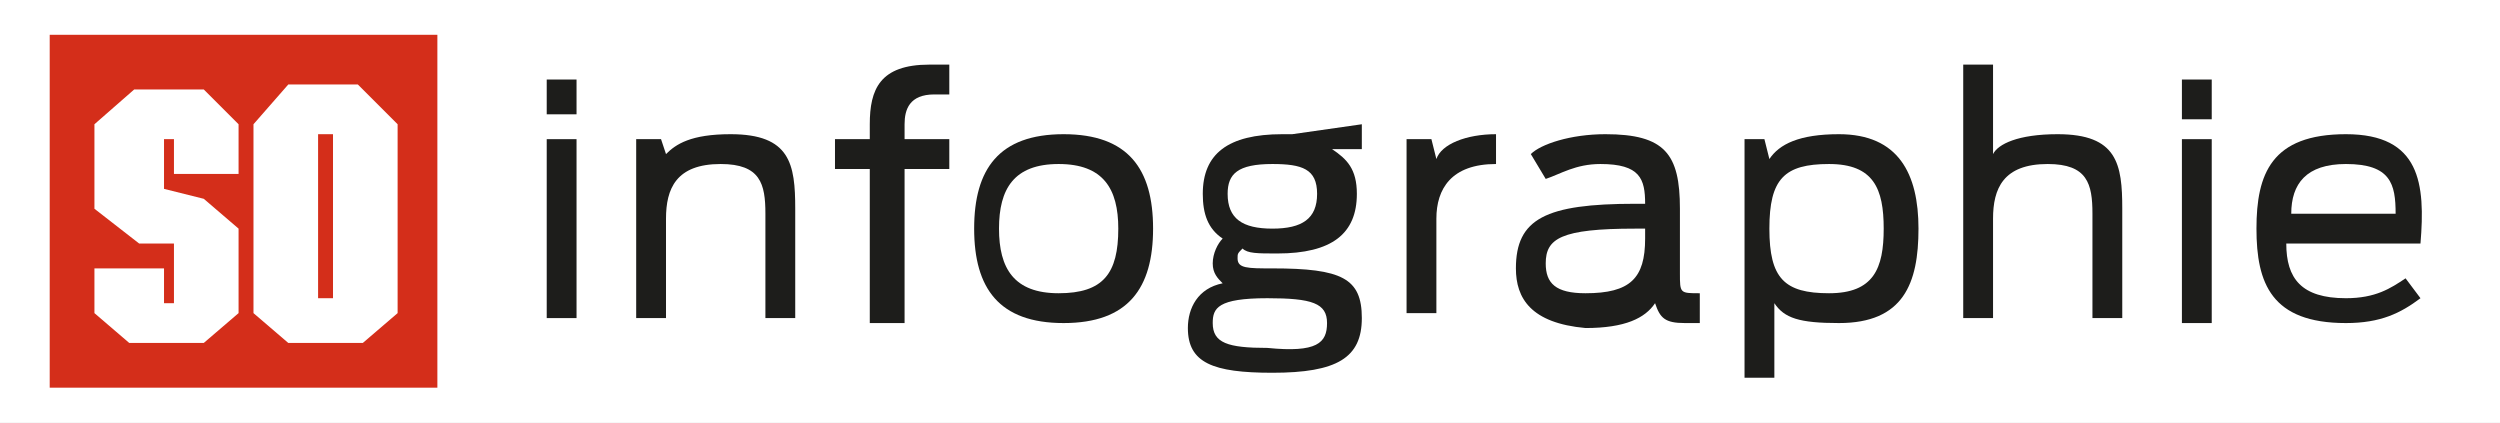
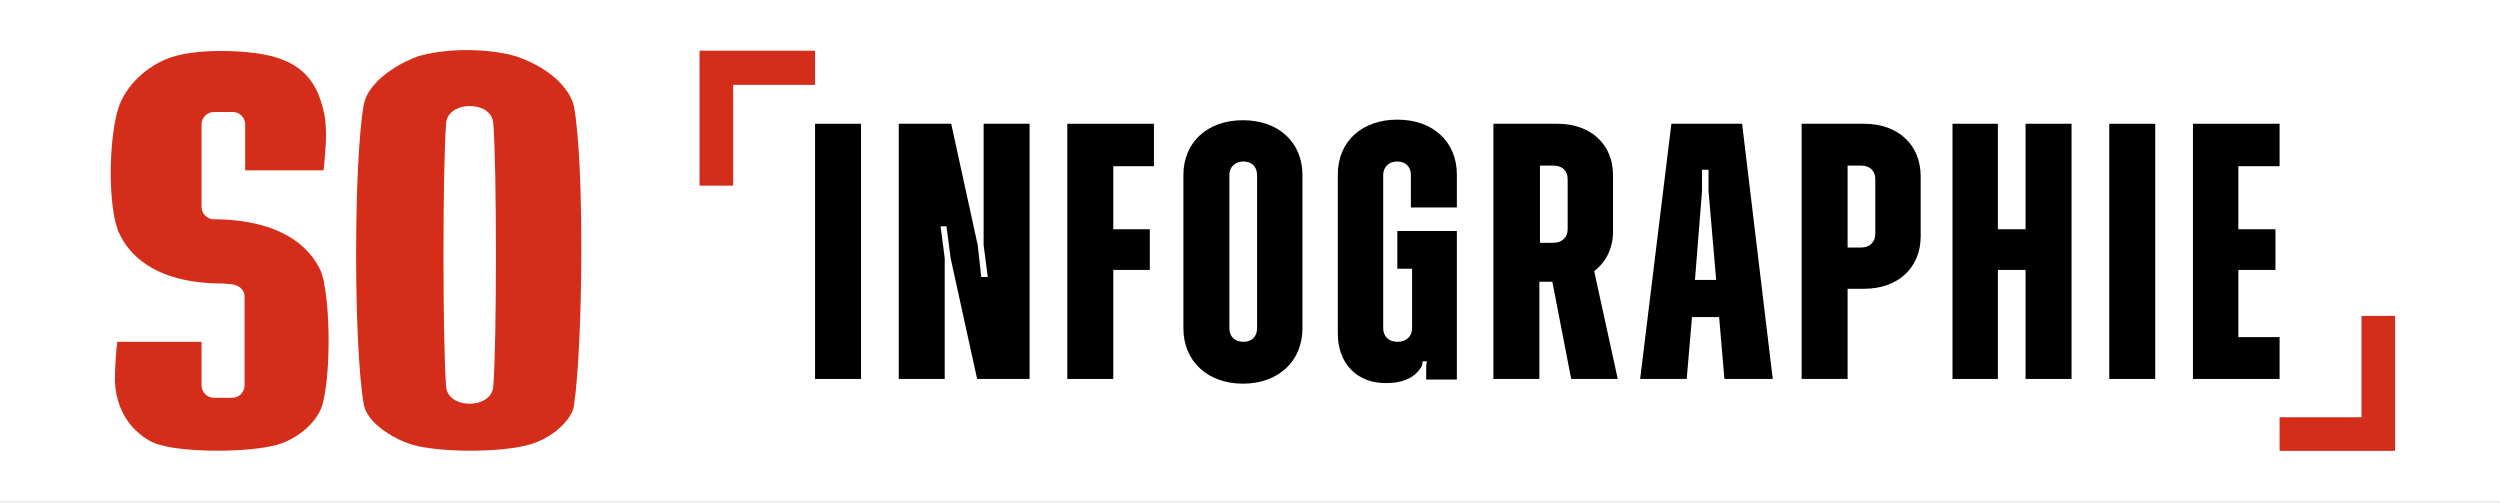
- <svg xmlns="http://www.w3.org/2000/svg" version="1.1" id="Calque_1" x="0px" y="0px" viewBox="0 0 50.3 8.5" style="enable-background:new 0 0 50.3 8.5;" xml:space="preserve">
-   <rect style="fill:#FFFFFF;" width="50.3" height="8.5" />
+ <svg xmlns="http://www.w3.org/2000/svg" xmlns:xlink="http://www.w3.org/1999/xlink" version="1.1" id="Calque_1" x="0px" y="0px" viewBox="0 0 42.42 8.52" enable-background="new 0 0 42.42 8.52" xml:space="preserve">
  <g>
-     <rect x="1.5" y="1.2" style="fill:#1D1D1B;" width="6.8" height="6.1" />
-     <rect x="1" y="0.7" style="fill:#D42E1A;" width="7.8" height="7.1" />
-     <polygon style="fill:#FFFFFF;" points="1.9,2.5 1.9,2.5 2.7,1.8 4.1,1.8 4.8,2.5 4.8,3.5 3.5,3.5 3.5,2.8 3.3,2.8 3.3,3.8 4.1,4 4.8,4.6    4.8,6.3 4.1,6.9 2.6,6.9 1.9,6.3 1.9,5.4 3.3,5.4 3.3,6.1 3.5,6.1 3.5,4.9 2.8,4.9 1.9,4.2  " />
-     <polygon style="fill:#FFFFFF;" points="5.1,2.5 5.1,2.5 5.8,1.7 7.2,1.7 8,2.5 8,6.3 7.3,6.9 5.8,6.9 5.1,6.3  " />
-     <rect x="6.4" y="2.7" style="fill:#D42E1A;" width="0.3" height="3.3" />
-     <path style="fill:#1D1D1B;" d="M11,6.4h0.6V2.8H11V6.4z M11,2.3h0.6V1.6H11V2.3z" />
-     <path style="fill:#1D1D1B;" d="M12.8,2.8h0.5l0.1,0.3c0.2-0.2,0.5-0.4,1.3-0.4c1.2,0,1.3,0.6,1.3,1.5v2.2h-0.6V4.3c0-0.6-0.1-1-0.9-1   c-0.9,0-1.1,0.5-1.1,1.1v2h-0.6C12.8,6.4,12.8,2.8,12.8,2.8z" />
-     <path style="fill:#1D1D1B;" d="M16.8,2.8h0.7V2.5c0-0.7,0.2-1.2,1.2-1.2h0.4v0.6h-0.3c-0.5,0-0.6,0.3-0.6,0.6v0.3h0.9v0.6h-0.9v3.1h-0.7   V3.4h-0.7V2.8z" />
-     <path style="fill:#1D1D1B;" d="M19.6,4.6c0-1.2,0.5-1.9,1.8-1.9s1.8,0.7,1.8,1.9s-0.5,1.9-1.8,1.9S19.6,5.8,19.6,4.6 M22.5,4.6   c0-0.8-0.3-1.3-1.2-1.3c-0.9,0-1.2,0.5-1.2,1.3s0.3,1.3,1.2,1.3C22.2,5.9,22.5,5.5,22.5,4.6" />
-     <path style="fill:#1D1D1B;" d="M25,5c-0.1,0.1-0.1,0.1-0.1,0.2c0,0.2,0.2,0.2,0.7,0.2c1.4,0,1.8,0.2,1.8,1s-0.5,1.1-1.8,1.1   c-1.2,0-1.7-0.2-1.7-0.9c0-0.4,0.2-0.8,0.7-0.9c-0.1-0.1-0.2-0.2-0.2-0.4c0-0.2,0.1-0.4,0.2-0.5c-0.3-0.2-0.4-0.5-0.4-0.9   c0-0.8,0.5-1.2,1.6-1.2c0.1,0,0.2,0,0.2,0l1.4-0.2V3h-0.6c0.3,0.2,0.5,0.4,0.5,0.9c0,0.8-0.5,1.2-1.6,1.2C25.3,5.1,25.1,5.1,25,5    M26.7,6.5c0-0.4-0.3-0.5-1.2-0.5c-1,0-1.1,0.2-1.1,0.5c0,0.4,0.3,0.5,1.1,0.5C26.5,7.1,26.7,6.9,26.7,6.5 M26.5,3.9   c0-0.5-0.3-0.6-0.9-0.6c-0.7,0-0.9,0.2-0.9,0.6c0,0.5,0.3,0.7,0.9,0.7S26.5,4.4,26.5,3.9" />
-     <path style="fill:#1D1D1B;" d="M28.3,2.8h0.5l0.1,0.4c0.1-0.3,0.6-0.5,1.2-0.5v0.6c-0.9,0-1.2,0.5-1.2,1.1v1.9h-0.6V2.8z" />
-     <path style="fill:#1D1D1B;" d="M30.5,5.4c0-1,0.6-1.3,2.4-1.3h0.2c0-0.5-0.1-0.8-0.9-0.8c-0.5,0-0.8,0.2-1.1,0.3l-0.3-0.5   c0.2-0.2,0.8-0.4,1.5-0.4c1.2,0,1.5,0.4,1.5,1.5v1.3c0,0.4,0,0.4,0.4,0.4v0.6c0,0-0.1,0-0.3,0c-0.4,0-0.5-0.1-0.6-0.4   c-0.2,0.3-0.6,0.5-1.4,0.5C30.8,6.5,30.5,6,30.5,5.4 M33.1,4.8V4.6h-0.2c-1.5,0-1.8,0.2-1.8,0.7c0,0.4,0.2,0.6,0.8,0.6   C32.8,5.9,33.1,5.6,33.1,4.8" />
-     <path style="fill:#1D1D1B;" d="M35,2.8h0.5l0.1,0.4c0.2-0.3,0.6-0.5,1.4-0.5c1.2,0,1.6,0.8,1.6,1.9S38.3,6.5,37,6.5c-0.8,0-1.1-0.1-1.3-0.4   v1.5h-0.6V2.8H35z M37.9,4.6c0-0.8-0.2-1.3-1.1-1.3c-0.9,0-1.2,0.3-1.2,1.3s0.3,1.3,1.2,1.3C37.7,5.9,37.9,5.4,37.9,4.6" />
-     <path style="fill:#1D1D1B;" d="M39.5,1.3h0.6v1.8c0.1-0.2,0.5-0.4,1.3-0.4c1.2,0,1.3,0.6,1.3,1.5v2.2h-0.6V4.3c0-0.6-0.1-1-0.9-1   c-0.9,0-1.1,0.5-1.1,1.1v2h-0.6V1.3z" />
-     <path style="fill:#1D1D1B;" d="M43.8,1.6h0.7v0.8h-0.6V1.6H43.8z M43.8,2.8h0.7v3.7h-0.6V2.8H43.8z" />
-     <path style="fill:#1D1D1B;" d="M45.4,4.6c0-1.1,0.3-1.9,1.8-1.9s1.6,1,1.5,2.2H46C46,5.6,46.3,6,47.2,6c0.6,0,0.9-0.2,1.2-0.4L48.7,6   c-0.4,0.3-0.8,0.5-1.5,0.5C45.7,6.5,45.4,5.7,45.4,4.6 M46.1,4.3h2.1c0-0.6-0.1-1-1-1C46.4,3.3,46.1,3.7,46.1,4.3" />
+     <defs>
+       <rect id="SVGID_1_" width="42.52" height="8.5" />
+     </defs>
+     <use xlink:href="#SVGID_1_" overflow="visible" fill="#FFFFFF" />
+     <clipPath id="SVGID_00000021097944670128767410000001901346184269608846_">
+       <use xlink:href="#SVGID_1_" overflow="visible" />
+     </clipPath>
+     <path clip-path="url(#SVGID_00000021097944670128767410000001901346184269608846_)" fill="#D42E1A" d="M5.5,4.81L5.5,4.81   c0,0,0-0.05-0.03-0.12c0,0,0,0,0-0.01c0-0.01-0.01-0.02-0.01-0.04C5.34,4.34,4.94,3.72,3.6,3.72c-0.1-0.02-0.18-0.1-0.18-0.21V2.11   c0-0.11,0.09-0.21,0.21-0.21h0.32c0.11,0,0.21,0.09,0.21,0.21v0.78h1.33c0.02-0.13,0.04-0.5,0.04-0.5   c0.01-0.32-0.03-0.48-0.05-0.55c-0.1-0.4-0.3-0.72-0.81-0.87c-0.43-0.13-1.32-0.15-1.76,0c-0.42,0.14-0.78,0.49-0.9,0.86   c-0.14,0.43-0.18,1.35-0.06,1.9c0,0,0,0,0,0S1.96,3.79,2,3.9c0,0,0,0.01,0,0.01c0,0.01,0.01,0.03,0.02,0.04   c0.14,0.32,0.56,0.86,1.75,0.86l0.13,0.01c0.16,0.01,0.25,0.1,0.25,0.21v1.51c0,0.11-0.09,0.21-0.21,0.21H3.63   c-0.11,0-0.21-0.09-0.21-0.21V5.8H1.99C1.97,5.96,1.95,6.21,1.95,6.44c0,0.01,0,0.02,0,0.03c0.01,0.3,0.12,0.59,0.32,0.8   C2.4,7.4,2.55,7.51,2.72,7.55c0.44,0.13,1.49,0.13,1.97,0C5,7.47,5.37,7.2,5.47,6.87C5.6,6.41,5.61,5.37,5.5,4.81" />
+     <path clip-path="url(#SVGID_00000021097944670128767410000001901346184269608846_)" fill="#D42E1A" d="M8.77,0.96   C8.55,0.89,8.23,0.85,7.92,0.85c-0.31,0-0.62,0.04-0.84,0.11C6.68,1.11,6.23,1.42,6.17,1.79C6,2.77,6,5.84,6.17,6.85   c0.02,0.12,0.09,0.23,0.2,0.34c0.16,0.15,0.4,0.29,0.64,0.36c0.47,0.13,1.47,0.13,1.95,0c0.23-0.06,0.45-0.19,0.6-0.35   c0.1-0.11,0.17-0.22,0.18-0.33c0.15-0.99,0.18-4.07,0-5.06C9.71,1.67,9.63,1.54,9.5,1.4C9.33,1.22,9.06,1.06,8.77,0.96 M8.37,6.56   c-0.01,0.17-0.18,0.29-0.4,0.29c-0.23,0-0.39-0.12-0.4-0.29c-0.06-0.75-0.06-3.72,0-4.47c0.01-0.17,0.18-0.29,0.4-0.29   c0.23,0,0.39,0.12,0.4,0.29C8.43,2.84,8.43,5.81,8.37,6.56" />
+     <polygon clip-path="url(#SVGID_00000021097944670128767410000001901346184269608846_)" fill="#D42E1A" points="40.07,7.08    40.07,5.36 40.64,5.36 40.64,7.08 40.64,7.64 40.64,7.65 38.68,7.65 38.68,7.08  " />
+     <polygon clip-path="url(#SVGID_00000021097944670128767410000001901346184269608846_)" fill="#D42E1A" points="12.44,1.44    12.44,3.15 11.87,3.15 11.87,1.44 11.87,0.87 11.87,0.86 13.83,0.86 13.83,1.44  " />
+     <rect fill="cmyk(0%, 0%, 0%, 100%)" x="13.83" y="2.1" clip-path="url(#SVGID_00000021097944670128767410000001901346184269608846_)" width="0.78" height="4.33" />
+     <polygon fill="cmyk(0%, 0%, 0%, 100%)" clip-path="url(#SVGID_00000021097944670128767410000001901346184269608846_)" points="15.25,2.1 16.14,2.1 16.59,4.16    16.65,4.7 16.76,4.7 16.69,4.16 16.69,2.1 17.47,2.1 17.47,6.43 16.58,6.43 16.13,4.38 16.06,3.84 15.96,3.84 16.03,4.38    16.03,6.43 15.25,6.43  " />
+     <polygon fill="cmyk(0%, 0%, 0%, 100%)" clip-path="url(#SVGID_00000021097944670128767410000001901346184269608846_)" points="18.11,2.1 19.58,2.1 19.58,2.82    18.89,2.82 18.89,3.89 19.51,3.89 19.51,4.58 18.89,4.58 18.89,6.43 18.11,6.43  " />
+     <path fill="cmyk(0%, 0%, 0%, 100%)" clip-path="url(#SVGID_00000021097944670128767410000001901346184269608846_)" d="M20.08,5.57v-2.6   c0-0.56,0.41-0.93,1.01-0.93c0.61,0,1.01,0.38,1.01,0.93v2.6c0,0.56-0.41,0.94-1.01,0.94C20.49,6.51,20.08,6.13,20.08,5.57    M21.33,5.57v-2.6c0-0.14-0.09-0.23-0.23-0.23c-0.14,0-0.24,0.09-0.24,0.23v2.6c0,0.14,0.09,0.23,0.24,0.23   C21.24,5.8,21.33,5.71,21.33,5.57" />
+     <path fill="cmyk(0%, 0%, 0%, 100%)" clip-path="url(#SVGID_00000021097944670128767410000001901346184269608846_)" d="M22.7,5.66v-2.7c0-0.56,0.41-0.93,1.01-0.93   c0.61,0,1.01,0.38,1.01,0.93v0.56h-0.78V2.97c0-0.14-0.09-0.23-0.23-0.23c-0.14,0-0.24,0.09-0.24,0.23v2.6   c0,0.14,0.1,0.23,0.24,0.23c0.15,0,0.25-0.09,0.25-0.23V4.56h-0.25V3.92h1.01v2.52H24.2V6.2l0.01-0.07h-0.07L24.13,6.2   c-0.1,0.2-0.32,0.3-0.6,0.3C23.03,6.51,22.7,6.17,22.7,5.66" />
+     <path fill="cmyk(0%, 0%, 0%, 100%)" clip-path="url(#SVGID_00000021097944670128767410000001901346184269608846_)" d="M25.35,2.1h1.08c0.56,0,0.94,0.35,0.94,0.87   v0.96c0,0.28-0.12,0.52-0.32,0.67l0.4,1.83h-0.79l-0.32-1.65h-0.22v1.65h-0.78V2.1z M26.13,2.82v1.3h0.23   c0.14,0,0.24-0.09,0.24-0.23V3.04c0-0.14-0.09-0.23-0.24-0.23H26.13z" />
+     <path fill="cmyk(0%, 0%, 0%, 100%)" clip-path="url(#SVGID_00000021097944670128767410000001901346184269608846_)" d="M28.36,2.1h1.2l0.52,4.33h-0.82l-0.09-1.05   h-0.46l-0.09,1.05h-0.79L28.36,2.1z M28.76,4.75h0.36l-0.13-1.51V2.88h-0.11v0.36L28.76,4.75z" />
+     <path fill="cmyk(0%, 0%, 0%, 100%)" clip-path="url(#SVGID_00000021097944670128767410000001901346184269608846_)" d="M30.57,2.1h1.06c0.58,0,0.96,0.36,0.96,0.89   v1.02c0,0.53-0.38,0.89-0.96,0.89h-0.28v1.53h-0.78V2.1z M31.35,2.82v1.38h0.23c0.14,0,0.24-0.09,0.24-0.23V3.04   c0-0.14-0.09-0.23-0.24-0.23H31.35z" />
+     <polygon fill="cmyk(0%, 0%, 0%, 100%)" clip-path="url(#SVGID_00000021097944670128767410000001901346184269608846_)" points="33.13,2.1 33.9,2.1 33.9,3.89    34.37,3.89 34.37,2.1 35.15,2.1 35.15,6.43 34.37,6.43 34.37,4.58 33.9,4.58 33.9,6.43 33.13,6.43  " />
+     <rect fill="cmyk(0%, 0%, 0%, 100%)" x="35.79" y="2.1" clip-path="url(#SVGID_00000021097944670128767410000001901346184269608846_)" width="0.78" height="4.33" />
+     <polygon fill="cmyk(0%, 0%, 0%, 100%)" clip-path="url(#SVGID_00000021097944670128767410000001901346184269608846_)" points="37.21,2.1 38.68,2.1 38.68,2.82    37.98,2.82 37.98,3.89 38.61,3.89 38.61,4.58 37.98,4.58 37.98,5.72 38.68,5.72 38.68,6.43 37.21,6.43  " />
  </g>
</svg>
